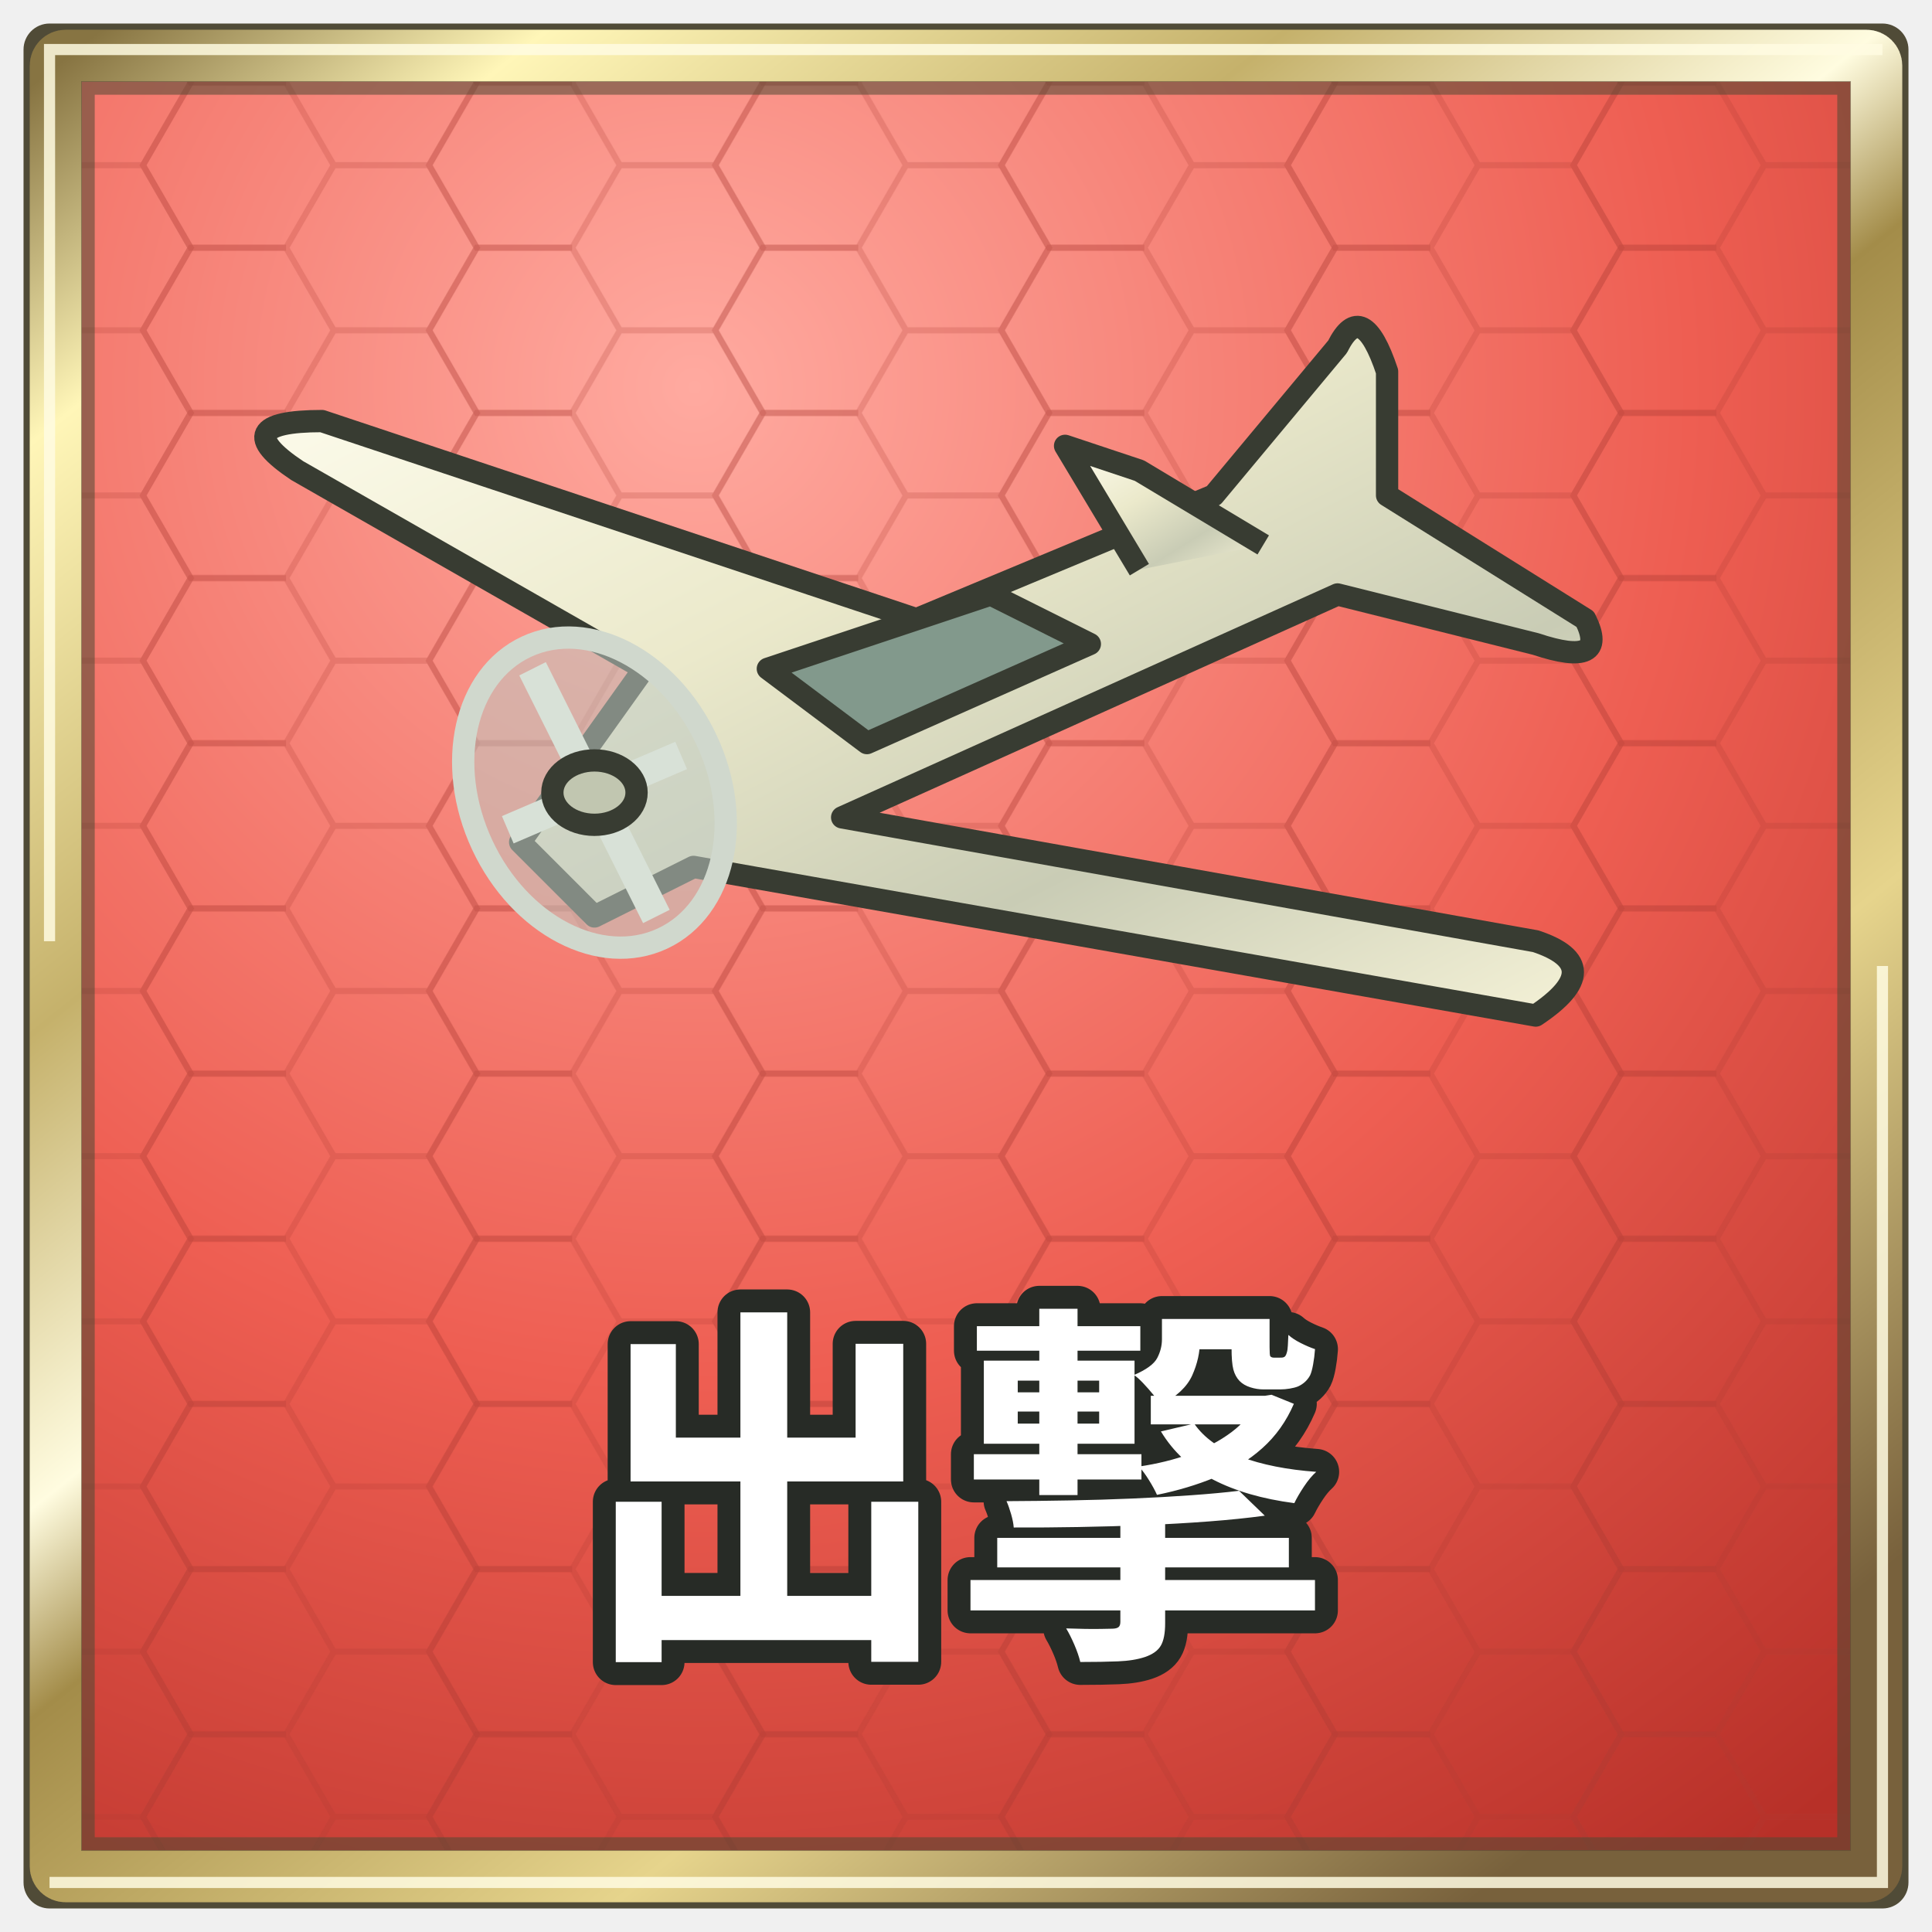
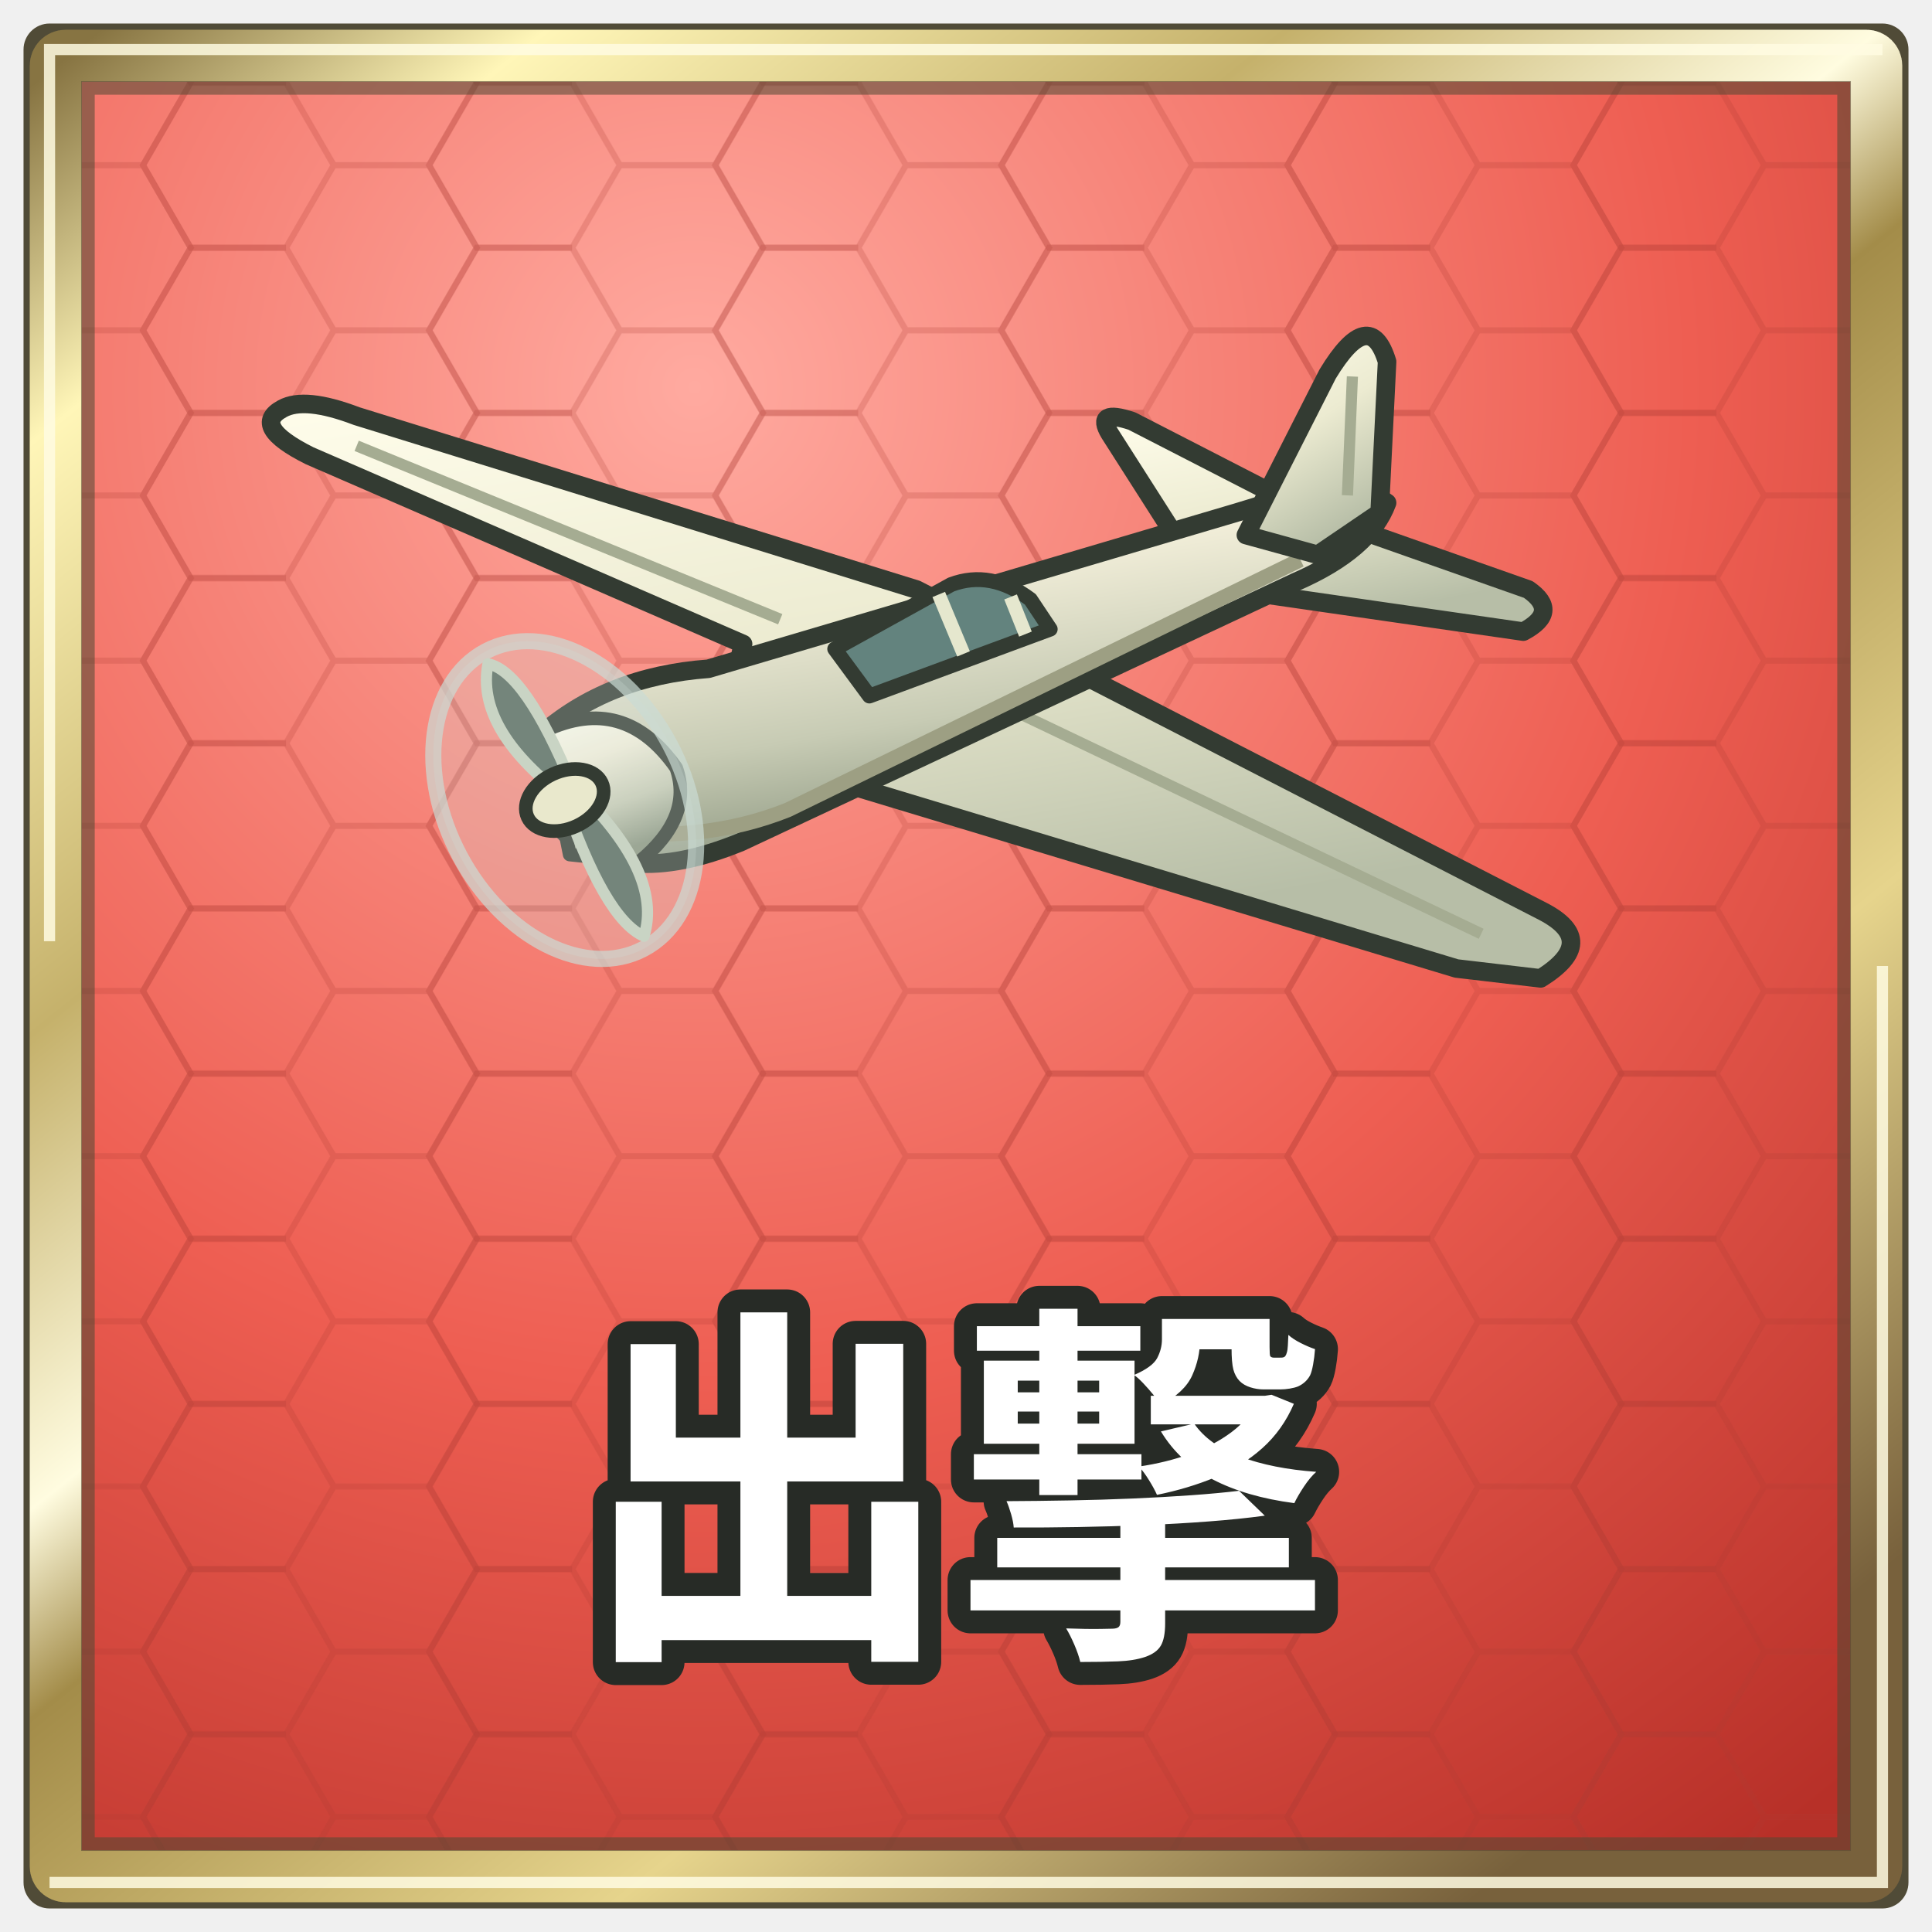
<svg xmlns="http://www.w3.org/2000/svg" viewBox="0 0 78 78">
  <defs>
    <pattern patternTransform="scale(.55)" id="honeycomb" width="21" height="12.124" patternUnits="userSpaceOnUse">
      <polygon points="0,6.062 3.5,0.0 10.5,0.0 14,6.062 10.5,12.124 3.5,12.124" fill="none" stroke="#ac3d34" stroke-width=".45" opacity=".22" />
      <polygon points="10.5,0 14.0,-6.062 21.0,-6.062 24.5,0 21.0,6.062 14.0,6.062" fill="none" stroke="#ac3d34" stroke-width=".45" opacity=".22" />
      <polygon points="10.5,12.124 14.0,6.062 21.0,6.062 24.5,12.124 21.0,18.186 14.0,18.186" fill="none" stroke="#ac3d34" stroke-width=".45" opacity=".22" />
    </pattern>
    <radialGradient id="panel" cx=".35" cy=".18" r="1">
      <stop stop-color="#ffaaa0" />
      <stop offset=".55" stop-color="#ee5e52" />
      <stop offset="1" stop-color="#b73028" />
    </radialGradient>
-     <linearGradient id="enamel" x1="0" y1="0" x2="1" y2="1">
-       <stop stop-color="#fffef0" />
-       <stop offset=".4" stop-color="#ebe9cb" />
-       <stop offset=".7" stop-color="#c9ccb5" />
-       <stop offset="1" stop-color="#f5f2d7" />
-     </linearGradient>
    <linearGradient id="frame-metal" x1="0" y1="0" x2=".8" y2="1">
      <stop stop-color="#877442" />
      <stop offset=".12" stop-color="#fff6b8" />
      <stop offset=".32" stop-color="#c5b16b" />
      <stop offset=".48" stop-color="#fffce0" />
      <stop offset=".55" stop-color="#a38c49" />
      <stop offset=".77" stop-color="#e6d48c" />
      <stop offset="1" stop-color="#78613c" />
    </linearGradient>
+     <linearGradient id="wing-ivory" x1="0" y1="0" x2=".4" y2="1">
+       <stop stop-color="#fffdeb" />
+       <stop offset=".5" stop-color="#ecebd1" />
+       <stop offset="1" stop-color="#b7bea7" />
+     </linearGradient>
+     <linearGradient id="fuselage" x1="0" y1="0" x2=".35" y2="1">
+       <stop stop-color="#fffff0" />
+       <stop offset=".35" stop-color="#f3efda" />
+       <stop offset=".7" stop-color="#c7cbb4" />
+       <stop offset="1" stop-color="#89947e" />
+     </linearGradient>
  </defs>
  <rect x="2" y="2" width="74" height="74" rx=".6" fill="url(#panel)" stroke="none" stroke-width="1.2" />
  <rect x="3" y="3" width="72" height="72" fill="url(#honeycomb)" />
-   <g stroke="#383c32" stroke-width=".9" stroke-linejoin="round">
-     <path d="M26 27L12 19Q9 17 13 17L37 25 49 20 54 14Q55 12 56 15L56 20 64 25Q65 27 62 26L54 24 34 33 62 38Q65 39 62 41L28 35 24 37 21 34Z" fill="url(#enamel)" />
-     <path d="M31 27L40 24 44 26 35 30Z" fill="#82998c" />
-     <path d="M46 23L43 18 46 19 51 22" fill="url(#enamel)" />
-     <ellipse cx="24" cy="32" rx="5" ry="6.5" transform="rotate(-25 24 32)" fill="#bfcac3" fill-opacity=".55" stroke="#d0d8cd" />
-     <path d="M21.5 27L26.5 37M20.5 33.5L27.5 30.5" stroke="#d8e1d7" stroke-width="1.2" />
-     <ellipse cx="24" cy="32" rx="1.7" ry="1.3" fill="#c1c6b0" />
+   <g id="propeller-aircraft" stroke="#333b32" stroke-width=".75" stroke-linejoin="round">
+     <path d="M30 26L12.5 18.4Q10.1 17.2 11.4 16.5Q12.3 16 14.4 16.8L37 23.8 62.3 36.8Q64.6 38 62.2 39.5L58.8 39.1 29 30.1Z" fill="url(#wing-ivory)" />
+     <path d="M14.4 18L31.5 25M38 27.3L59.8 37.7" fill="none" stroke="#a5ac92" stroke-width=".45" />
+     <path d="M47.8 22.2L44.8 17.5Q44.2 16.5 45.7 17L52.9 20.7 61.7 23.8Q63 24.7 61.5 25.5L51.1 24Z" fill="url(#wing-ivory)" />
+     <path d="M21.8 29.7Q24.5 27.3 28.6 27L49.9 20.7 54.5 19.3 56 20.3Q55.3 22.2 52.3 23.5L29.9 34Q25 36 22.6 33.4Z" fill="url(#fuselage)" />
+     <path d="M24 33.5Q28.3 34.1 31.8 32.7L52.5 22.6" fill="none" stroke="#9d9f83" stroke-width=".6" />
+     <path d="M33.7 26.2L38.4 23.6Q40 23 41.6 24.2L42.4 25.4 35.1 28.1Z" fill="#63837e" stroke-width=".6" />
+     <path d="M37.9 24L38.9 26.4M40.8 24.1L41.4 25.6" stroke="#e5e7ce" stroke-width=".55" />
+     <path d="M50.3 21.6L53.6 15.1Q55.3 12.3 56 14.6L55.7 20.7 53.2 22.4Z" fill="url(#wing-ivory)" />
+     <path d="M54.6 15.2L54.4 20" stroke="#a5ac92" stroke-width=".45" />
+     <path d="M22 29.5Q25.2 28 27.3 31Q28 33 25.8 34.8L23 34.5Z" fill="url(#fuselage)" stroke-width=".55" />
+     <ellipse cx="22.8" cy="32.3" rx="4.8" ry="6.8" transform="rotate(-28 22.8 32.3)" fill="#d5e3df" fill-opacity=".25" stroke="#cbdcd5" stroke-opacity=".7" stroke-width=".65" />
+     <path d="M22.7 32.1Q19.2 29.4 19.7 26.8Q21.2 27.1 23.1 31.7Q26.8 35.2 26 37.8Q24.4 37.1 22.7 32.1Z" fill="#74857b" stroke="#c9d4c4" stroke-width=".45" />
+     <ellipse cx="22.8" cy="32.3" rx="1.65" ry="1.15" transform="rotate(-25 22.8 32.3)" fill="#e9e8cc" stroke-width=".55" />
  </g>
  <rect x="1.35" y="1.35" width="75.3" height="75.3" rx=".65" fill="none" stroke="#504b37" stroke-width=".8" />
  <rect x="2.25" y="2.25" width="73.5" height="73.5" rx=".4" fill="none" stroke="url(#frame-metal)" stroke-width="2.1" />
  <path d="M2 38V2H76M2 76H76V39" fill="none" stroke="#fffbe2" stroke-opacity=".85" stroke-width=".45" />
  <rect x="3.55" y="3.55" width="70.9" height="70.9" fill="none" stroke="#4f4a34" stroke-opacity=".55" stroke-width=".55" />
  <path d="M25.752 64.43H36.141V66.214H25.752ZM29.892 52.984H31.782V65.529H29.892ZM24.86 60.629H26.711V67.106H24.86ZM35.175 60.629H37.074V67.092H35.175ZM25.458 54.265H27.286V58.041H34.543V54.253H36.466V59.81H25.458ZM40.261 62.088H52.035V63.279H40.261ZM39.181 63.79H53.089V65.017H39.181ZM45.232 60.657H47.04V65.534Q47.04 66.143 46.865 66.44Q46.691 66.737 46.231 66.896Q45.775 67.048 45.135 67.073Q44.496 67.099 43.614 67.099Q43.54 66.786 43.376 66.405Q43.212 66.024 43.044 65.743Q43.413 65.755 43.797 65.763Q44.18 65.77 44.487 65.763Q44.794 65.755 44.904 65.755Q45.083 65.752 45.158 65.691Q45.232 65.63 45.232 65.478ZM50.024 60.187 51.063 61.192Q50.029 61.332 48.794 61.425Q47.559 61.519 46.223 61.573Q44.888 61.627 43.542 61.65Q42.196 61.674 40.927 61.669Q40.912 61.447 40.821 61.13Q40.729 60.813 40.636 60.606Q41.878 60.6 43.179 60.576Q44.48 60.553 45.74 60.499Q46.999 60.445 48.099 60.366Q49.198 60.288 50.024 60.187ZM39.439 53.541H46.038V54.531H39.439ZM39.317 58.71H46.083V59.731H39.317ZM41.089 56.988V57.475H44.376V56.988ZM41.089 55.74V56.212H44.376V55.74ZM39.72 54.932H45.804V58.287H39.72ZM41.959 52.838H43.503V60.359H41.959ZM46.461 56.352H51.168V57.505H46.461ZM47.786 53.251H50.491V54.475H47.786ZM50.782 56.352H51.066L51.335 56.31L52.237 56.676Q51.78 57.738 50.96 58.469Q50.141 59.199 49.054 59.648Q47.967 60.096 46.71 60.351Q46.597 60.094 46.386 59.755Q46.176 59.415 45.981 59.209Q47.082 59.047 48.042 58.702Q49.002 58.356 49.72 57.819Q50.438 57.281 50.782 56.53ZM48.213 57.476Q48.812 58.341 50.093 58.817Q51.374 59.294 53.14 59.422Q52.895 59.64 52.645 60.015Q52.396 60.39 52.255 60.686Q50.311 60.431 48.964 59.73Q47.617 59.028 46.869 57.79ZM46.911 53.251H48.446V54.121Q48.446 54.828 48.134 55.525Q47.821 56.222 46.857 56.725Q46.767 56.558 46.565 56.311Q46.364 56.065 46.149 55.838Q45.934 55.612 45.782 55.513Q46.532 55.189 46.721 54.825Q46.911 54.46 46.911 54.07ZM49.721 53.251H51.256V54.387Q51.256 54.709 51.284 54.755Q51.333 54.812 51.431 54.812Q51.475 54.812 51.544 54.812Q51.614 54.812 51.661 54.812Q51.712 54.812 51.76 54.809Q51.809 54.806 51.831 54.791Q51.909 54.772 51.954 54.601Q51.985 54.504 51.994 54.323Q52.003 54.142 52.015 53.894Q52.198 54.062 52.51 54.22Q52.822 54.378 53.091 54.468Q53.068 54.792 53.013 55.09Q52.959 55.389 52.89 55.53Q52.728 55.826 52.408 55.973Q52.273 56.028 52.072 56.061Q51.871 56.094 51.698 56.094Q51.551 56.094 51.352 56.094Q51.153 56.094 51.006 56.094Q50.747 56.094 50.481 56.01Q50.215 55.926 50.045 55.755Q49.868 55.569 49.794 55.291Q49.721 55.013 49.721 54.416Z" fill="#fff" stroke="#272b26" stroke-width="1.85" stroke-linejoin="round" paint-order="stroke fill" id="operation-label" />
</svg>
